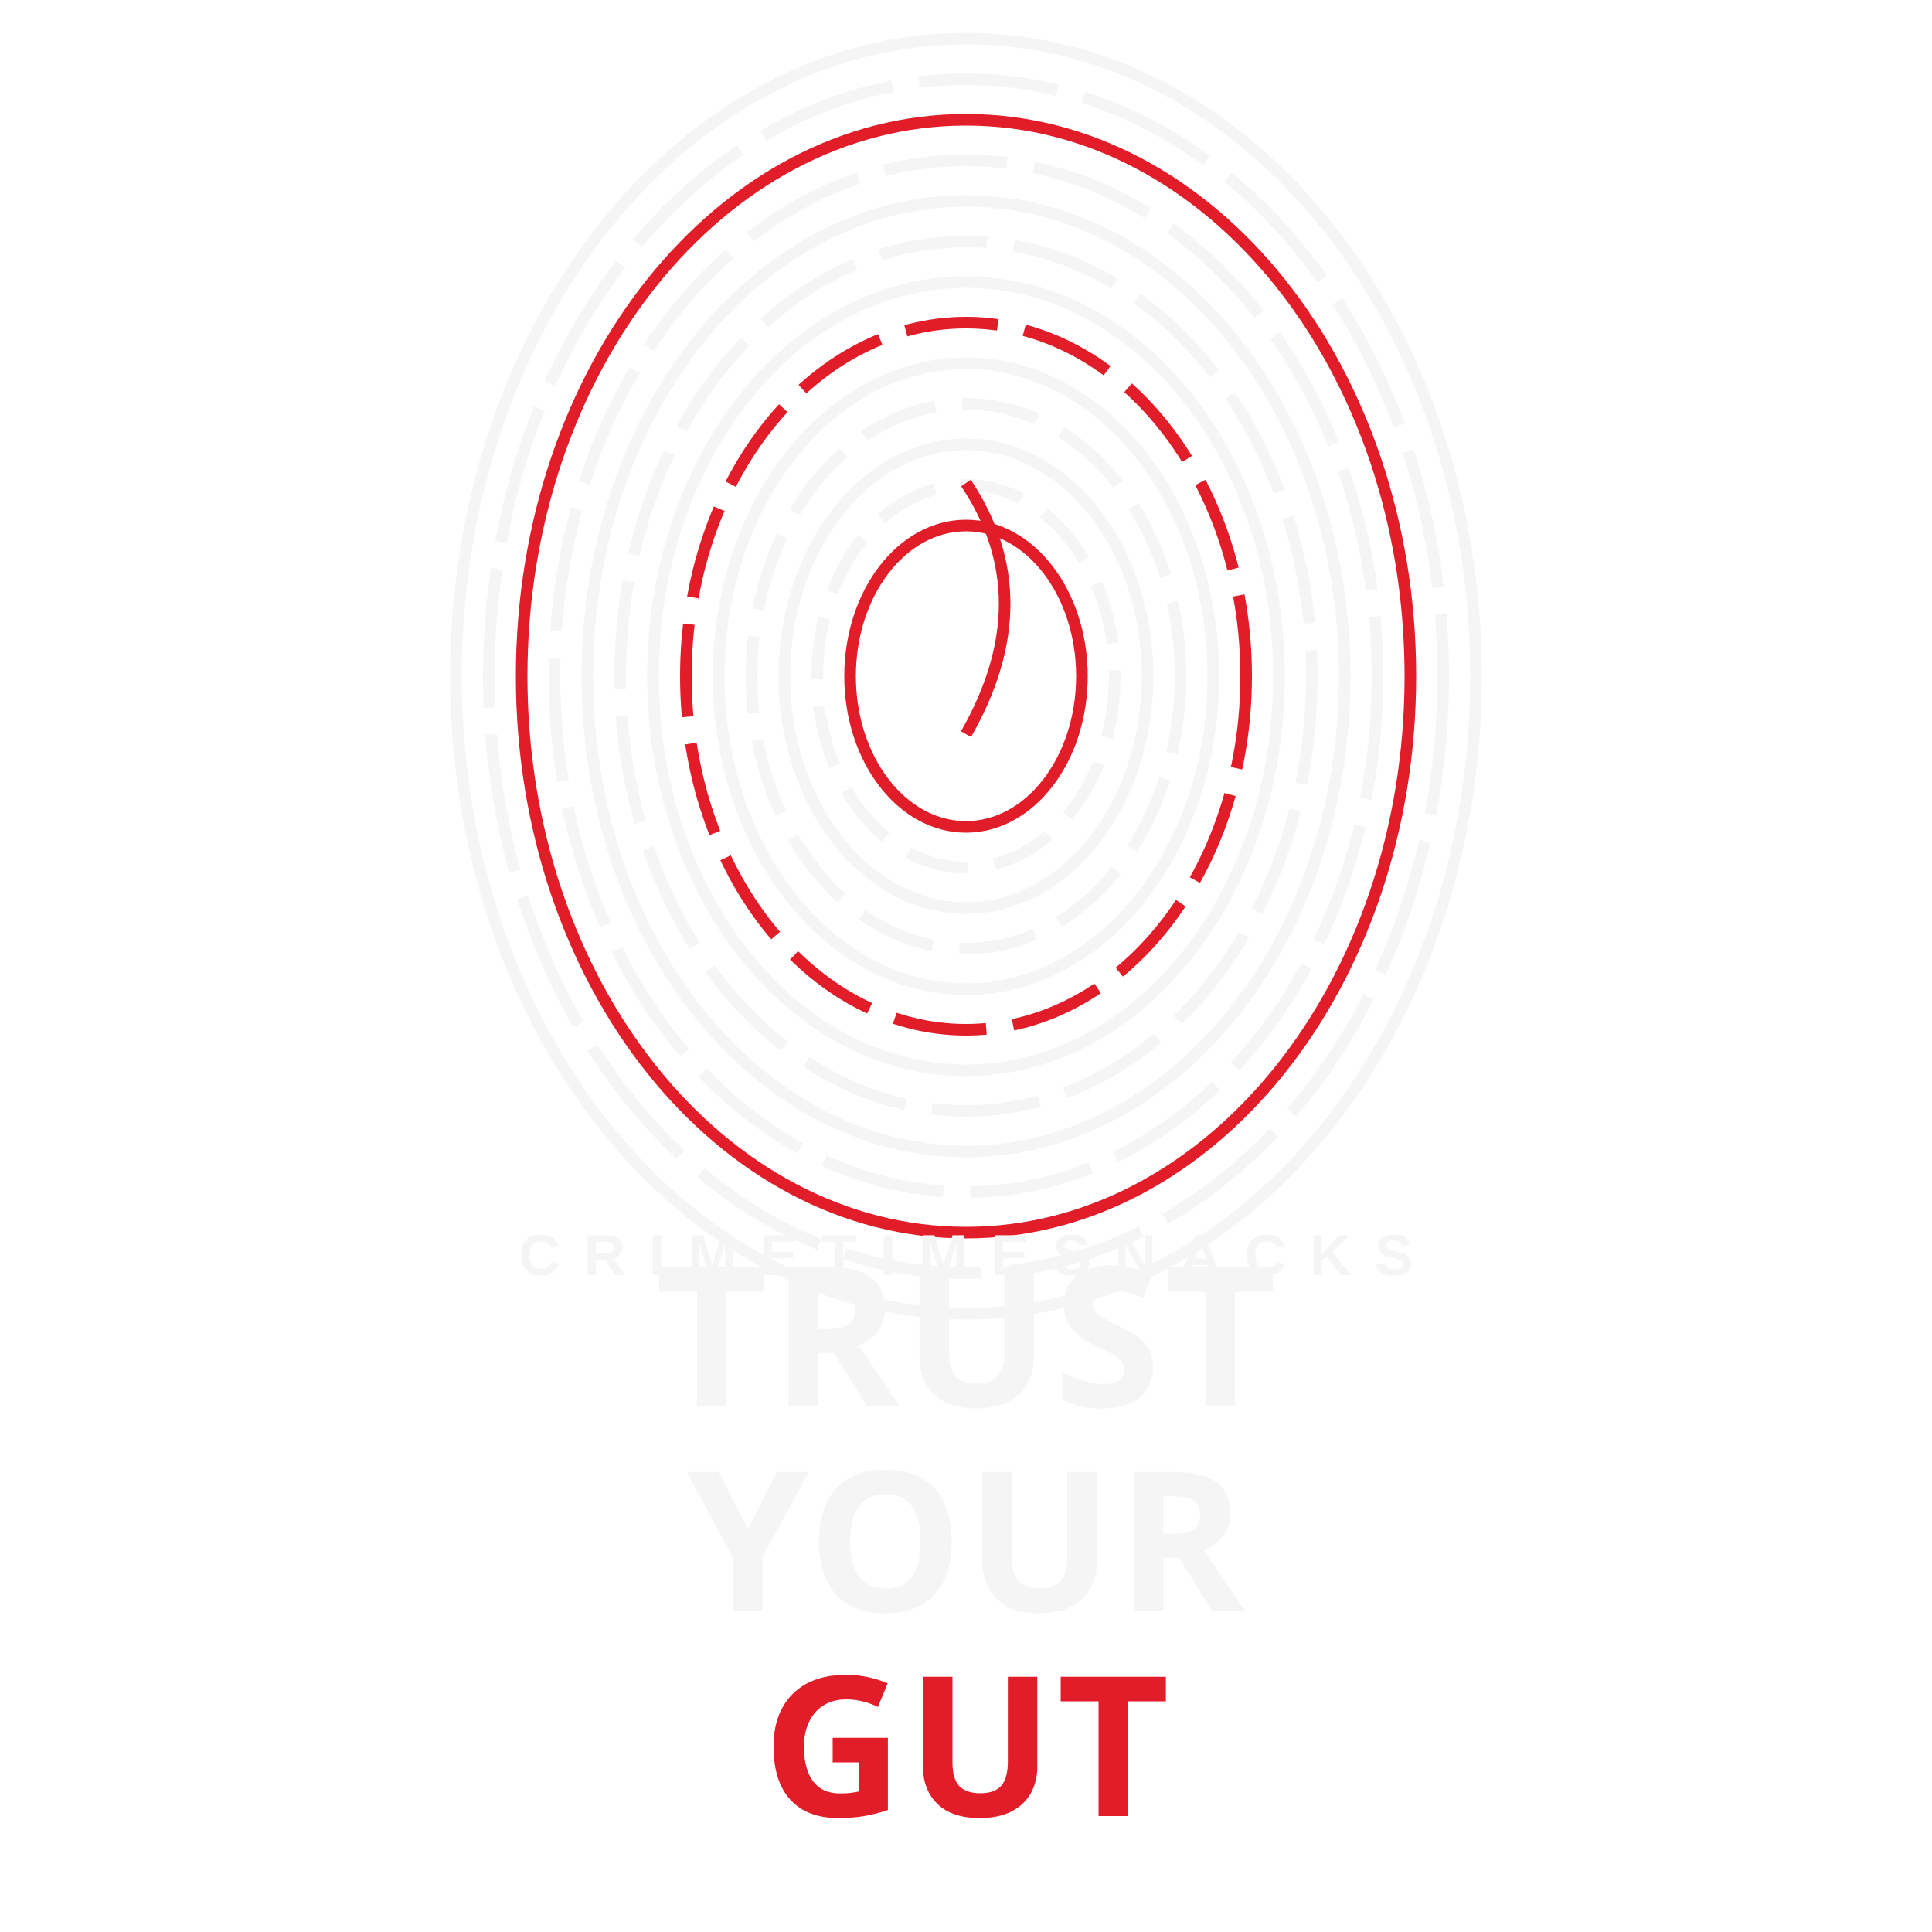
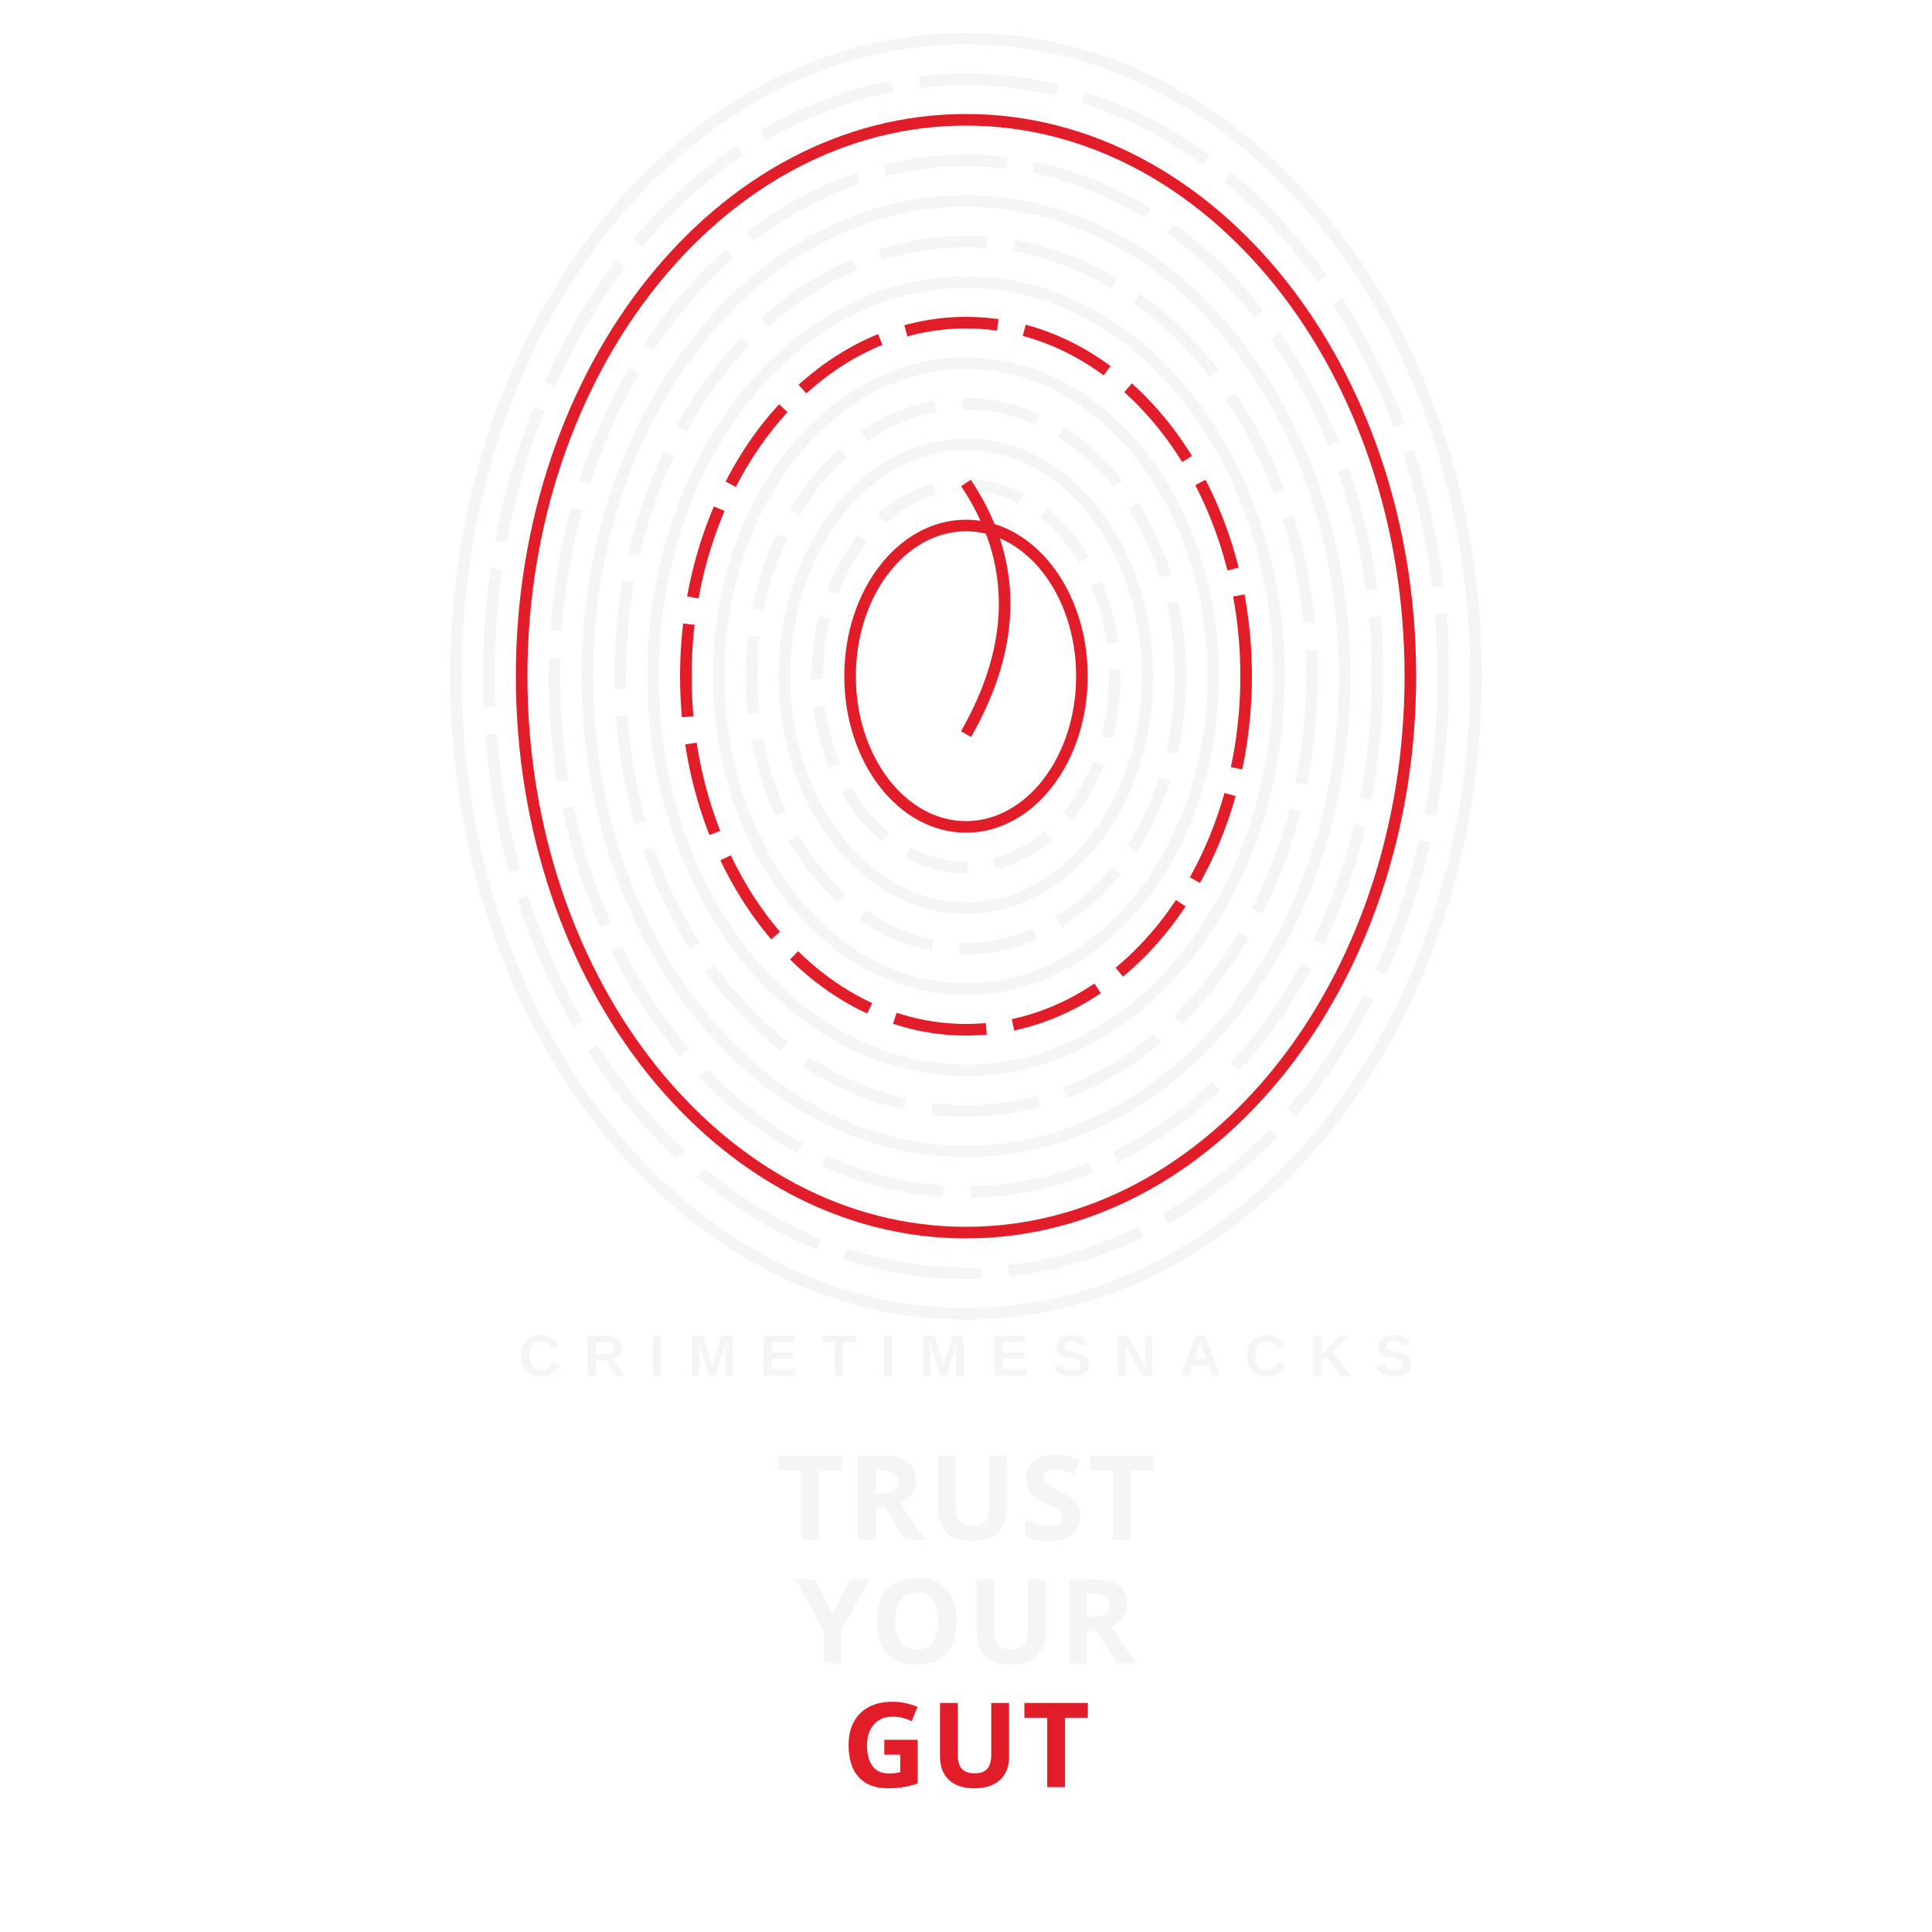
<svg xmlns="http://www.w3.org/2000/svg" viewBox="0 0 1000 1000" width="1000" height="1000" role="img" aria-label="Trust Your Gut CrimeTimeSnacks design">
  <g>
    <ellipse cx="500" cy="350" rx="60" ry="78" fill="none" stroke="#e11d2a" stroke-width="6" />
    <ellipse cx="500" cy="350" rx="77" ry="99" fill="none" stroke="#f5f5f5" stroke-width="6" stroke-dasharray="32 14" />
    <ellipse cx="500" cy="350" rx="94" ry="120" fill="none" stroke="#f5f5f5" stroke-width="6" />
    <ellipse cx="500" cy="350" rx="111" ry="141" fill="none" stroke="#f5f5f5" stroke-width="6" stroke-dasharray="40 14" />
    <ellipse cx="500" cy="350" rx="128" ry="162" fill="none" stroke="#f5f5f5" stroke-width="6" />
    <ellipse cx="500" cy="350" rx="145" ry="183" fill="none" stroke="#e11d2a" stroke-width="6" stroke-dasharray="48 14" />
    <ellipse cx="500" cy="350" rx="162" ry="204" fill="none" stroke="#f5f5f5" stroke-width="6" />
    <ellipse cx="500" cy="350" rx="179" ry="225" fill="none" stroke="#f5f5f5" stroke-width="6" stroke-dasharray="56 14" />
    <ellipse cx="500" cy="350" rx="196" ry="246" fill="none" stroke="#f5f5f5" stroke-width="6" />
    <ellipse cx="500" cy="350" rx="213" ry="267" fill="none" stroke="#f5f5f5" stroke-width="6" stroke-dasharray="64 14" />
    <ellipse cx="500" cy="350" rx="230" ry="288" fill="none" stroke="#e11d2a" stroke-width="6" />
    <ellipse cx="500" cy="350" rx="247" ry="309" fill="none" stroke="#f5f5f5" stroke-width="6" stroke-dasharray="72 14" />
    <ellipse cx="500" cy="350" rx="264" ry="330" fill="none" stroke="#f5f5f5" stroke-width="6" />
    <path d="M500 250 q40 60 0 130" fill="none" stroke="#e11d2a" stroke-width="6" />
  </g>
-   <text x="500" y="660" font-family="'Montserrat',Arial,sans-serif" font-weight="700" font-size="30" letter-spacing="12" fill="#f5f5f5" text-anchor="middle">CRIMETIMESNACKS</text>
-   <text x="500" y="728" font-family="'Montserrat','Arial Black',Impact,sans-serif" font-weight="900" font-size="101" letter-spacing="1.5" fill="#f5f5f5" text-anchor="middle">TRUST</text>
-   <text x="500" y="834" font-family="'Montserrat','Arial Black',Impact,sans-serif" font-weight="900" font-size="101" letter-spacing="1.5" fill="#f5f5f5" text-anchor="middle">YOUR</text>
-   <text x="500" y="940" font-family="'Montserrat','Arial Black',Impact,sans-serif" font-weight="900" font-size="101" letter-spacing="1.5" fill="#e11d2a" text-anchor="middle">GUT</text>
+   <text x="500" y="712" font-family="'Montserrat',Arial,sans-serif" font-weight="700" font-size="30" letter-spacing="12" fill="#f5f5f5" text-anchor="middle">CRIMETIMESNACKS</text>
+   <text x="500" y="797" font-family="'Montserrat','Arial Black',Impact,sans-serif" font-weight="900" font-size="61" letter-spacing="1.5" fill="#f5f5f5" text-anchor="middle">TRUST</text>
+   <text x="500" y="861" font-family="'Montserrat','Arial Black',Impact,sans-serif" font-weight="900" font-size="61" letter-spacing="1.5" fill="#f5f5f5" text-anchor="middle">YOUR</text>
+   <text x="500" y="925" font-family="'Montserrat','Arial Black',Impact,sans-serif" font-weight="900" font-size="61" letter-spacing="1.5" fill="#e11d2a" text-anchor="middle">GUT</text>
</svg>
